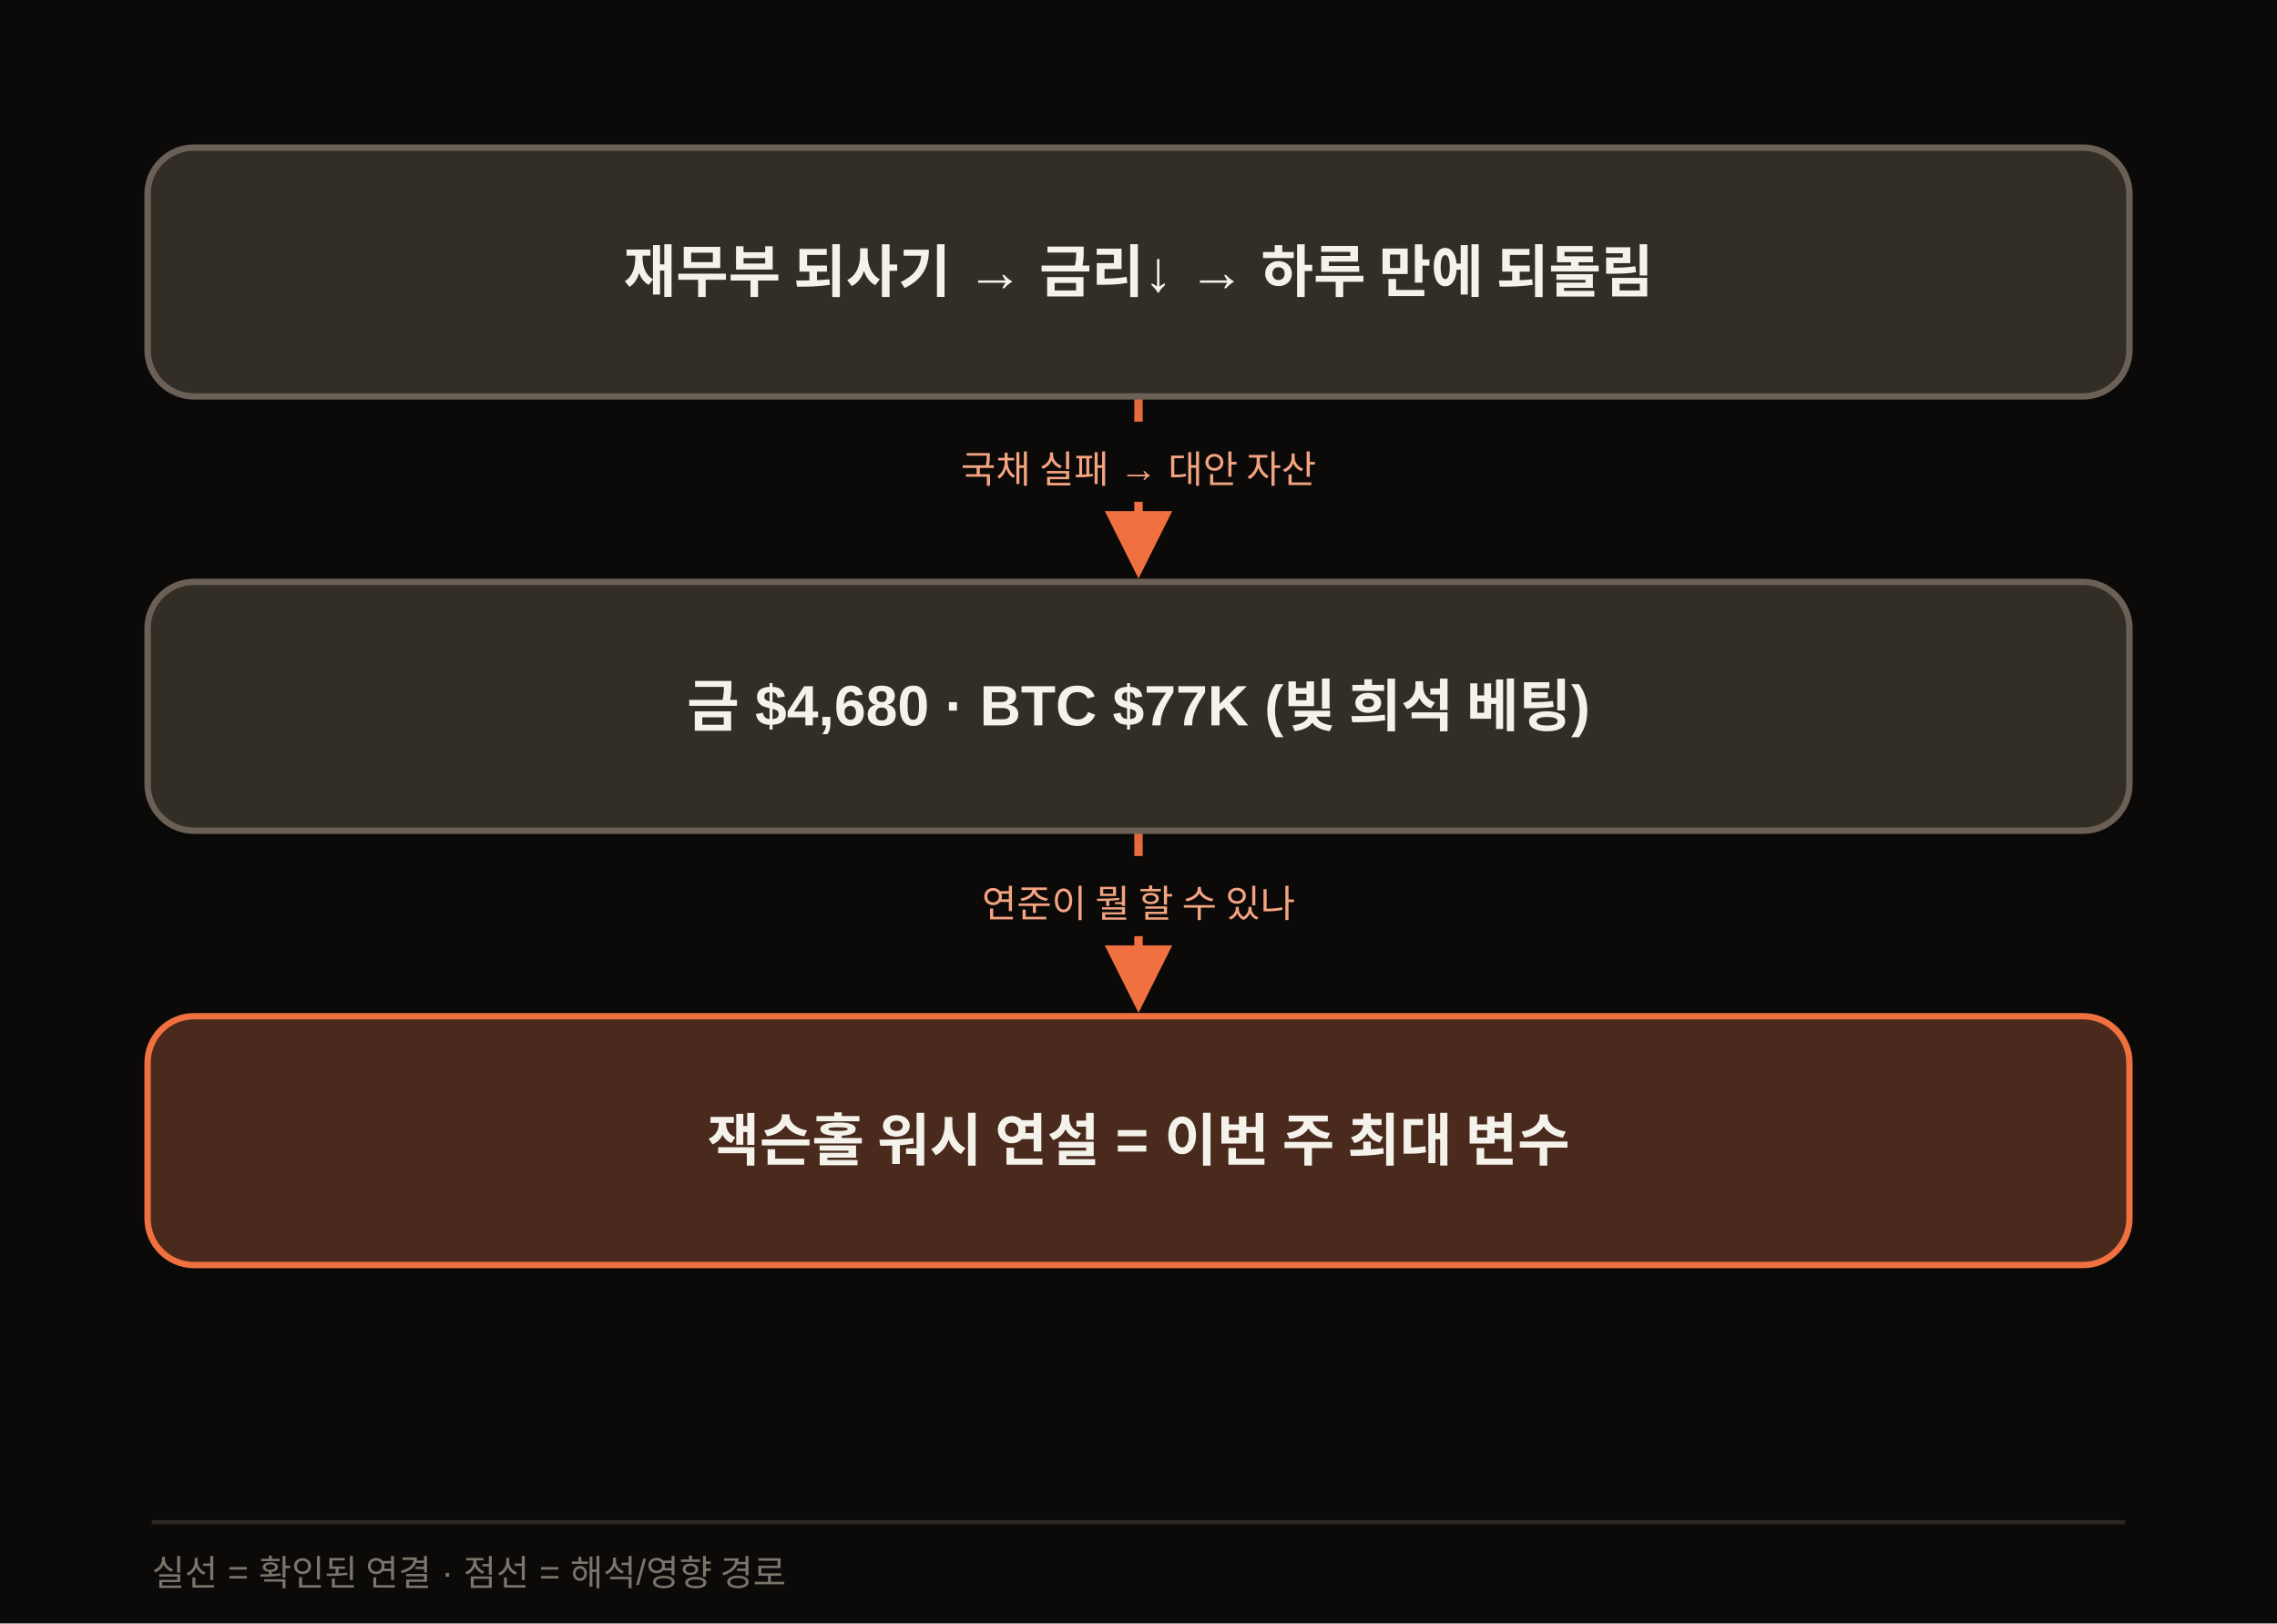
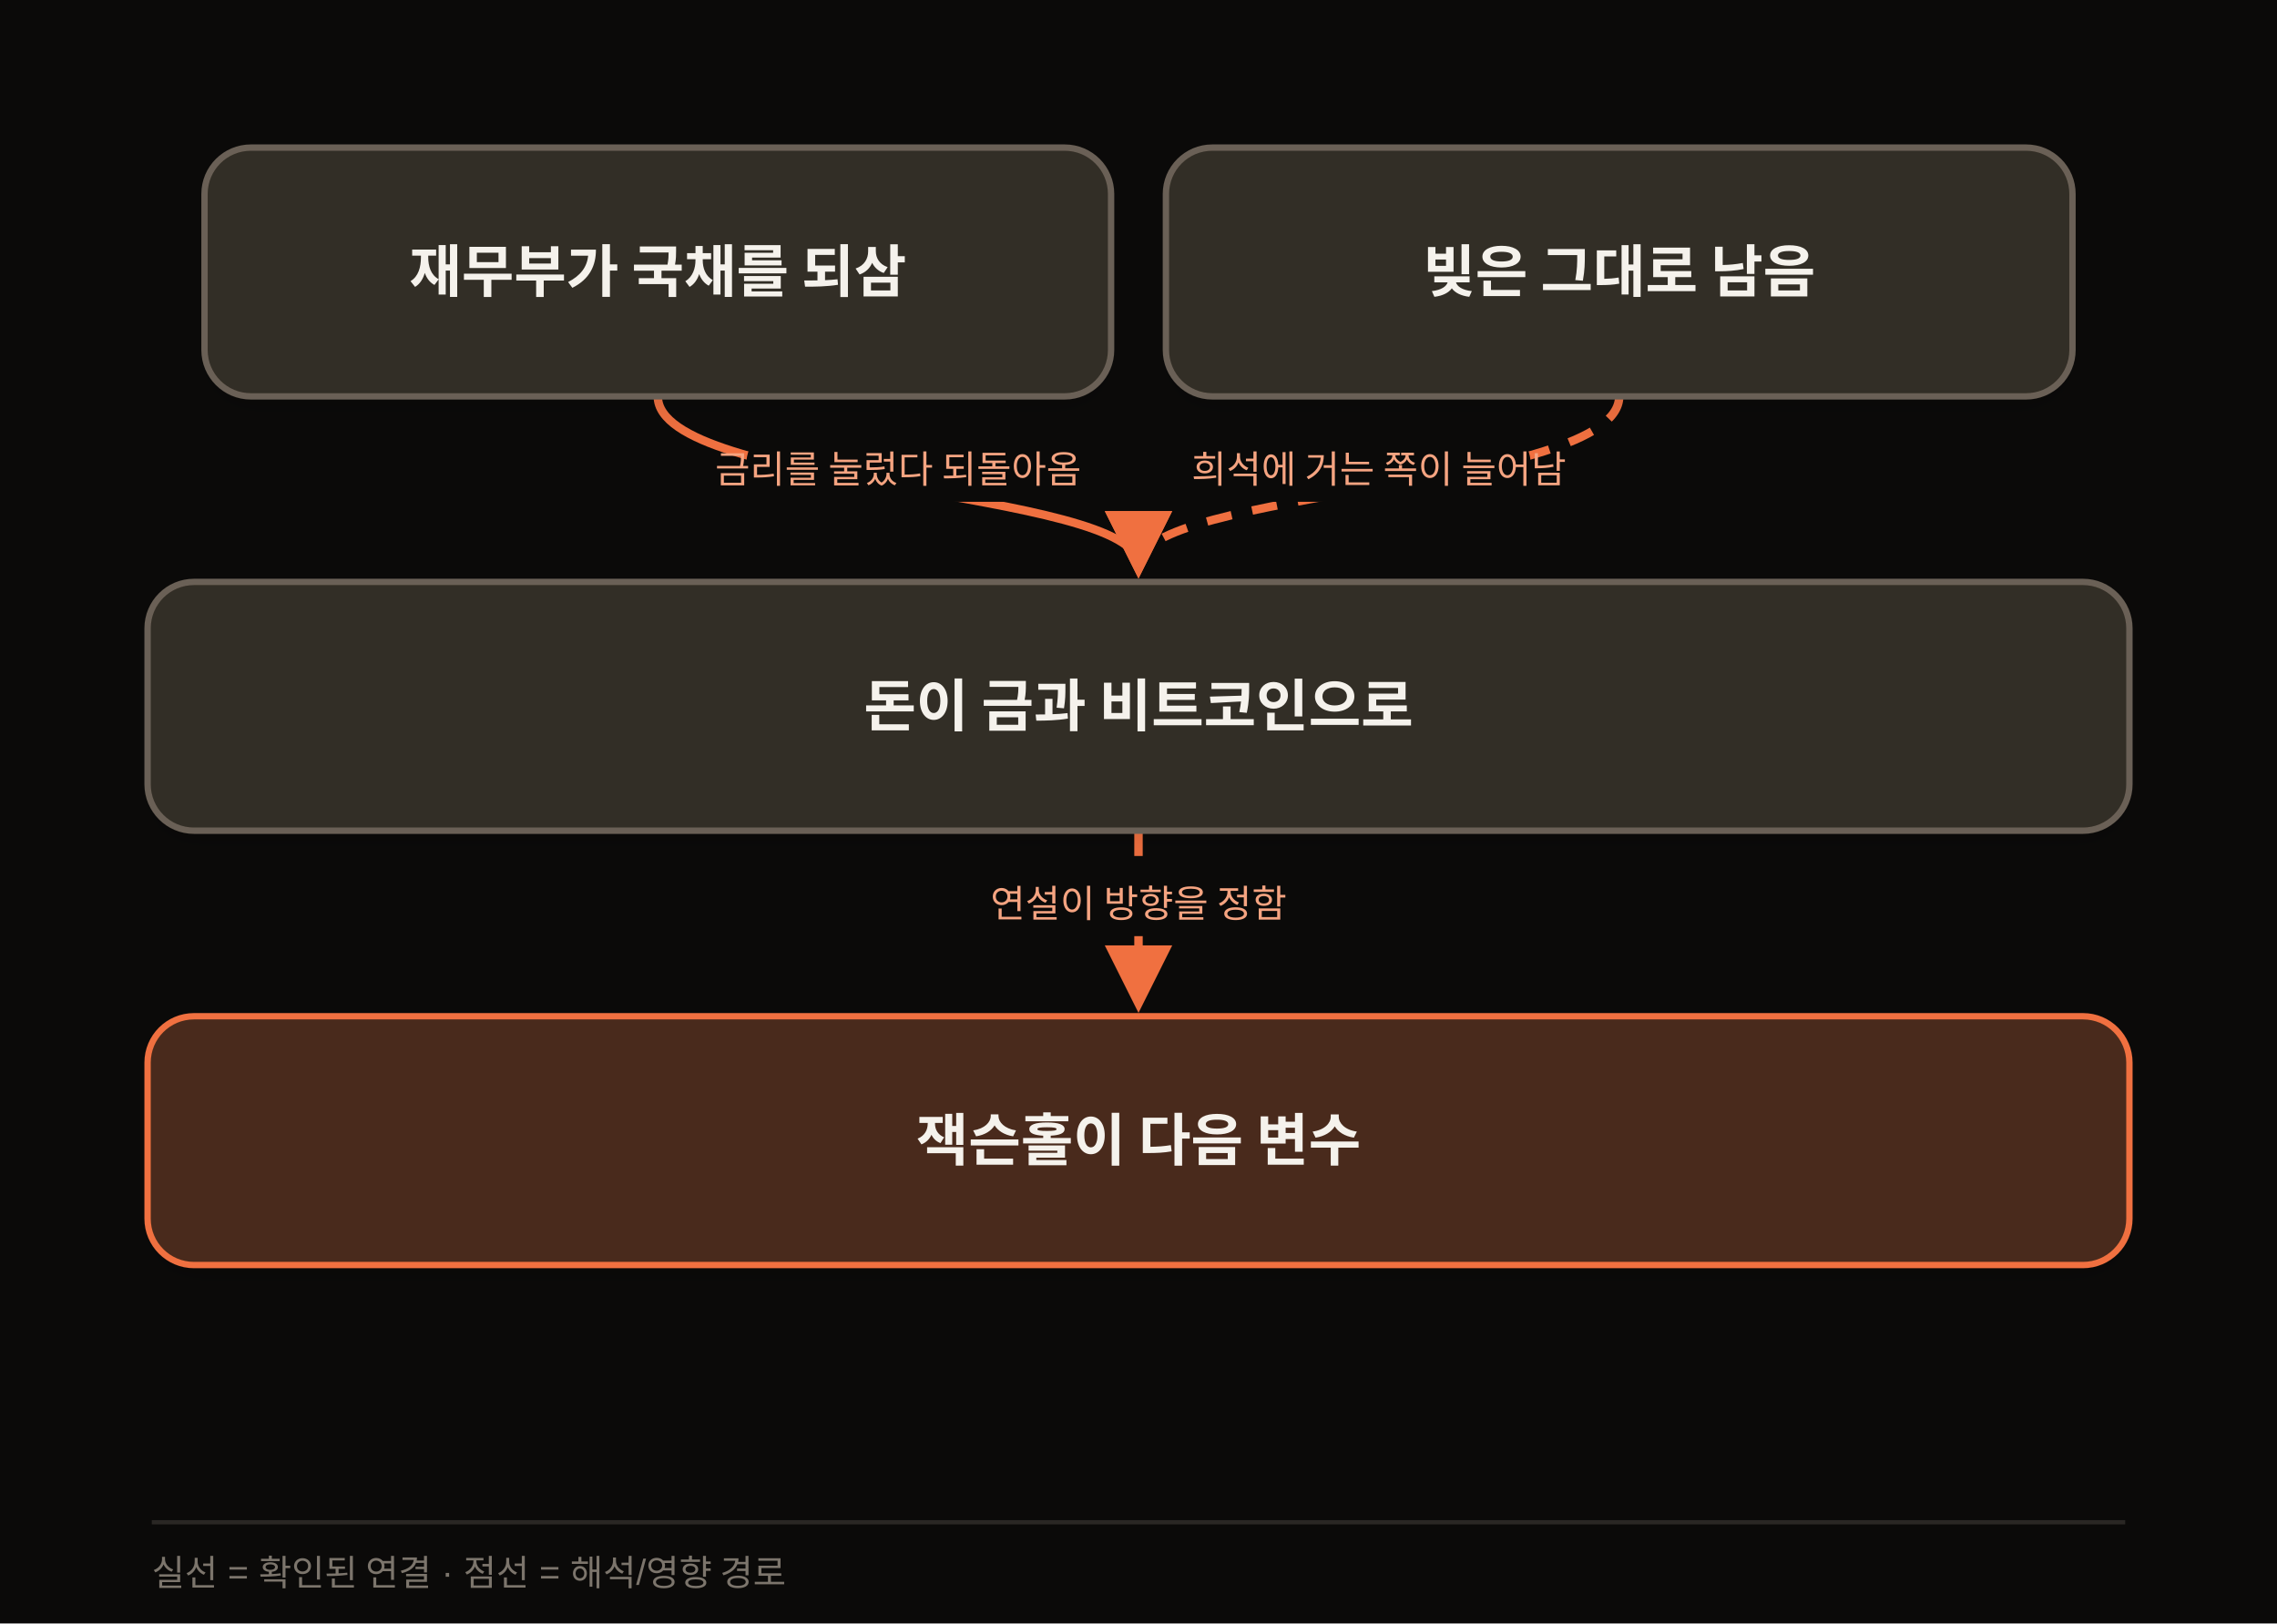
<svg xmlns="http://www.w3.org/2000/svg" width="1080" height="770" viewBox="0 0 1080 770" class="morning-diagram" data-motion-orientation="TB" data-motion-steps="5">
  <defs>
    <filter id="shadow" x="-20%" y="-20%" width="140%" height="160%">
      <feDropShadow dx="0" dy="6" stdDeviation="8" flood-color="#111111" flood-opacity=".09" />
    </filter>
    <marker id="arrow" viewBox="0 0 10 10" refX="8" refY="5" markerWidth="8" markerHeight="8" orient="auto-start-reverse">
      <path d="M 0 0 L 10 5 L 0 10 z" fill="#F07040" />
    </marker>
  </defs>
  <rect width="1080" height="770" fill="#0B0A09" />
-   <g class="motion-step motion-edge" data-motion-step="1" style="--motion-delay:680ms">
-     <path d="M 540.0 188.0 C 540.0 232.0, 540.0 232.0, 540.0 268.0" fill="none" stroke="#F07040" stroke-width="4" stroke-dasharray="12 10" marker-end="url(#arrow)" />
-     <rect x="468.0" y="202.0" width="144" height="36" rx="18" fill="#0B0A09" />
-     <text x="540.0" y="229.0" text-anchor="middle" font-family="Apple SD Gothic Neo,Malgun Gothic,Arial,sans-serif" font-size="18" fill="#F5A481">국채 실패 → 대안 자산</text>
+   <g class="motion-step motion-edge" data-motion-step="1" style="--motion-delay:1360ms">
+     <path d="M 312.0 188.0 C 312.0 232.0, 540.0 232.0, 540.0 268.0" fill="none" stroke="#F07040" stroke-width="4" marker-end="url(#arrow)" />
+     <rect x="354.0" y="202.0" width="144" height="36" rx="18" fill="#0B0A09" />
+     <text x="426.0" y="229.0" text-anchor="middle" font-family="Apple SD Gothic Neo,Malgun Gothic,Arial,sans-serif" font-size="18" fill="#F5A481">금리를 눌렀다 되돌아옴</text>
  </g>
-   <g class="motion-step motion-edge" data-motion-step="3" style="--motion-delay:2040ms">
+   <g class="motion-step motion-edge" data-motion-step="1" style="--motion-delay:2040ms">
+     <path d="M 768.0 188.0 C 768.0 232.0, 540.0 232.0, 540.0 268.0" fill="none" stroke="#F07040" stroke-width="4" stroke-dasharray="12 10" marker-end="url(#arrow)" />
+     <rect x="582.0" y="202.0" width="144" height="36" rx="18" fill="#0B0A09" />
+     <text x="654.0" y="229.0" text-anchor="middle" font-family="Apple SD Gothic Neo,Malgun Gothic,Arial,sans-serif" font-size="18" fill="#F5A481">희석에 거는 쪽이 늘어남</text>
+   </g>
+   <g class="motion-step motion-edge" data-motion-step="3" style="--motion-delay:3400ms">
    <path d="M 540.0 394.0 C 540.0 438.0, 540.0 438.0, 540.0 474.0" fill="none" stroke="#F07040" stroke-width="4" stroke-dasharray="12 10" marker-end="url(#arrow)" />
    <rect x="468.0" y="408.0" width="144" height="36" rx="18" fill="#0B0A09" />
-     <text x="540.0" y="435.0" text-anchor="middle" font-family="Apple SD Gothic Neo,Malgun Gothic,Arial,sans-serif" font-size="18" fill="#F5A481">연준이 뭘 할 수 있나</text>
+     <text x="540.0" y="435.0" text-anchor="middle" font-family="Apple SD Gothic Neo,Malgun Gothic,Arial,sans-serif" font-size="18" fill="#F5A481">연설이 방향을 정함</text>
  </g>
  <g class="motion-step motion-node" data-motion-step="0" style="--motion-delay:0ms;--motion-accent-delay:640ms">
-     <rect class="motion-node-shape" x="70.0" y="70.0" width="940.0" height="118.0" rx="22" fill="#332E26" stroke="#6B6156" stroke-width="3" filter="url(#shadow)" />
-     <text x="540.0" y="129.0" text-anchor="middle" dominant-baseline="middle" font-family="Apple SD Gothic Neo,Malgun Gothic,Arial,sans-serif" font-size="27" font-weight="700" fill="#F5F2EC">재무부 되사기 → 금리↓ → 하루 만에 되돌림</text>
+     <rect class="motion-node-shape" x="97.0" y="70.0" width="430.0" height="118.0" rx="22" fill="#332E26" stroke="#6B6156" stroke-width="3" filter="url(#shadow)" />
+     <text x="312.0" y="129.0" text-anchor="middle" dominant-baseline="middle" font-family="Apple SD Gothic Neo,Malgun Gothic,Arial,sans-serif" font-size="27" font-weight="700" fill="#F5F2EC">재무부가 국채를 되삼</text>
  </g>
-   <g class="motion-step motion-node" data-motion-step="2" style="--motion-delay:1360ms;--motion-accent-delay:2000ms">
+   <g class="motion-step motion-node" data-motion-step="0" style="--motion-delay:680ms;--motion-accent-delay:1320ms">
+     <rect class="motion-node-shape" x="553.0" y="70.0" width="430.0" height="118.0" rx="22" fill="#332E26" stroke="#6B6156" stroke-width="3" filter="url(#shadow)" />
+     <text x="768.0" y="129.0" text-anchor="middle" dominant-baseline="middle" font-family="Apple SD Gothic Neo,Malgun Gothic,Arial,sans-serif" font-size="27" font-weight="700" fill="#F5F2EC">빚은 그대로 남음</text>
+   </g>
+   <g class="motion-step motion-node" data-motion-step="2" style="--motion-delay:2720ms;--motion-accent-delay:3360ms">
    <rect class="motion-node-shape" x="70.0" y="276.0" width="940.0" height="118.0" rx="22" fill="#332E26" stroke="#6B6156" stroke-width="3" filter="url(#shadow)" />
-     <text x="540.0" y="335.0" text-anchor="middle" dominant-baseline="middle" font-family="Apple SD Gothic Neo,Malgun Gothic,Arial,sans-serif" font-size="27" font-weight="700" fill="#F5F2EC">금 $4,680 · BTC $77K (빚 희석 베팅)</text>
+     <text x="540.0" y="335.0" text-anchor="middle" dominant-baseline="middle" font-family="Apple SD Gothic Neo,Malgun Gothic,Arial,sans-serif" font-size="27" font-weight="700" fill="#F5F2EC">돈이 금과 비트코인으로</text>
  </g>
-   <g class="motion-step motion-node motion-risk" data-motion-step="4" style="--motion-delay:2720ms;--motion-accent-delay:3360ms">
+   <g class="motion-step motion-node motion-risk" data-motion-step="4" style="--motion-delay:4080ms;--motion-accent-delay:4720ms">
    <rect class="motion-node-shape" x="70.0" y="482.0" width="940.0" height="118.0" rx="22" fill="#4A2C1A" stroke="#F07040" stroke-width="3" filter="url(#shadow)" />
-     <text x="540.0" y="541.0" text-anchor="middle" dominant-baseline="middle" font-family="Apple SD Gothic Neo,Malgun Gothic,Arial,sans-serif" font-size="27" font-weight="700" fill="#F5F2EC">잭슨홀 워시 연설 = 이번 주 최대 변수</text>
+     <text x="540.0" y="541.0" text-anchor="middle" dominant-baseline="middle" font-family="Apple SD Gothic Neo,Malgun Gothic,Arial,sans-serif" font-size="27" font-weight="700" fill="#F5F2EC">잭슨홀이 다음 변수</text>
  </g>
  <line x1="72" y1="722" x2="1008" y2="722" stroke="#2A2724" stroke-width="2" />
  <text x="72" y="752" font-family="Apple SD Gothic Neo,Malgun Gothic,Arial,sans-serif" font-size="17" fill="#7C756C">실선 = 확인된 연결 · 점선 = 해석/영향 경로</text>
</svg>
